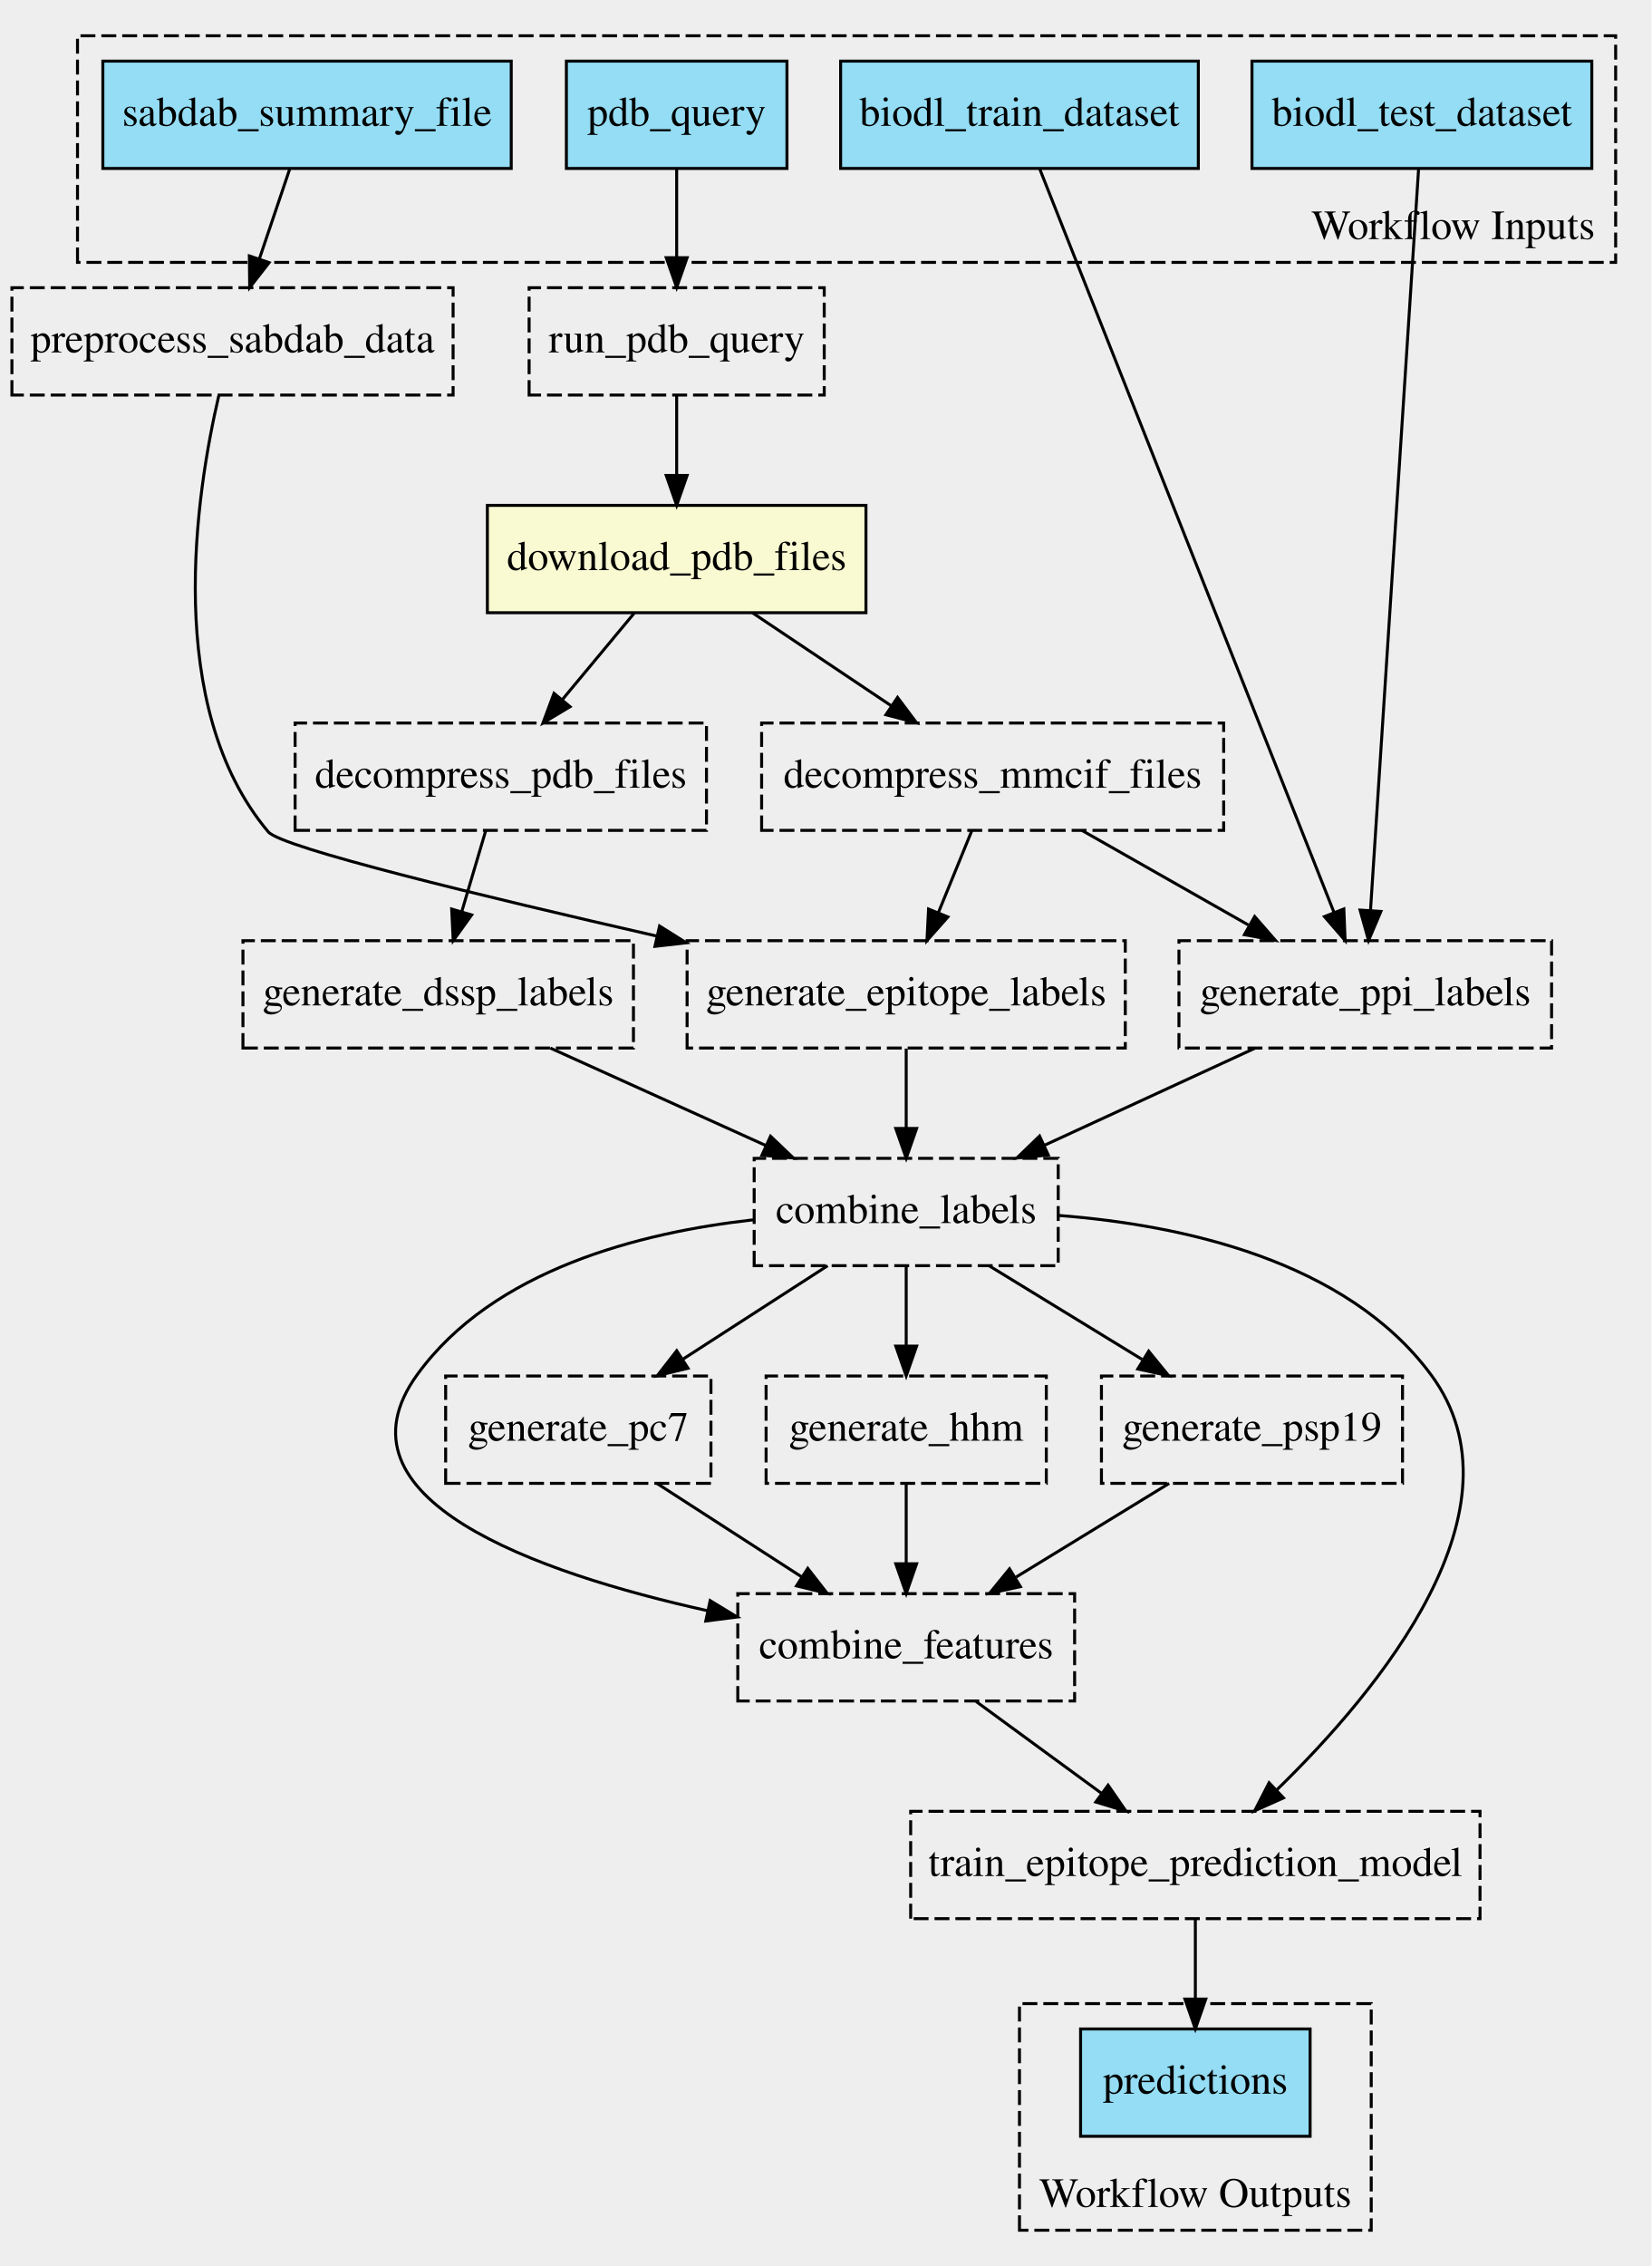
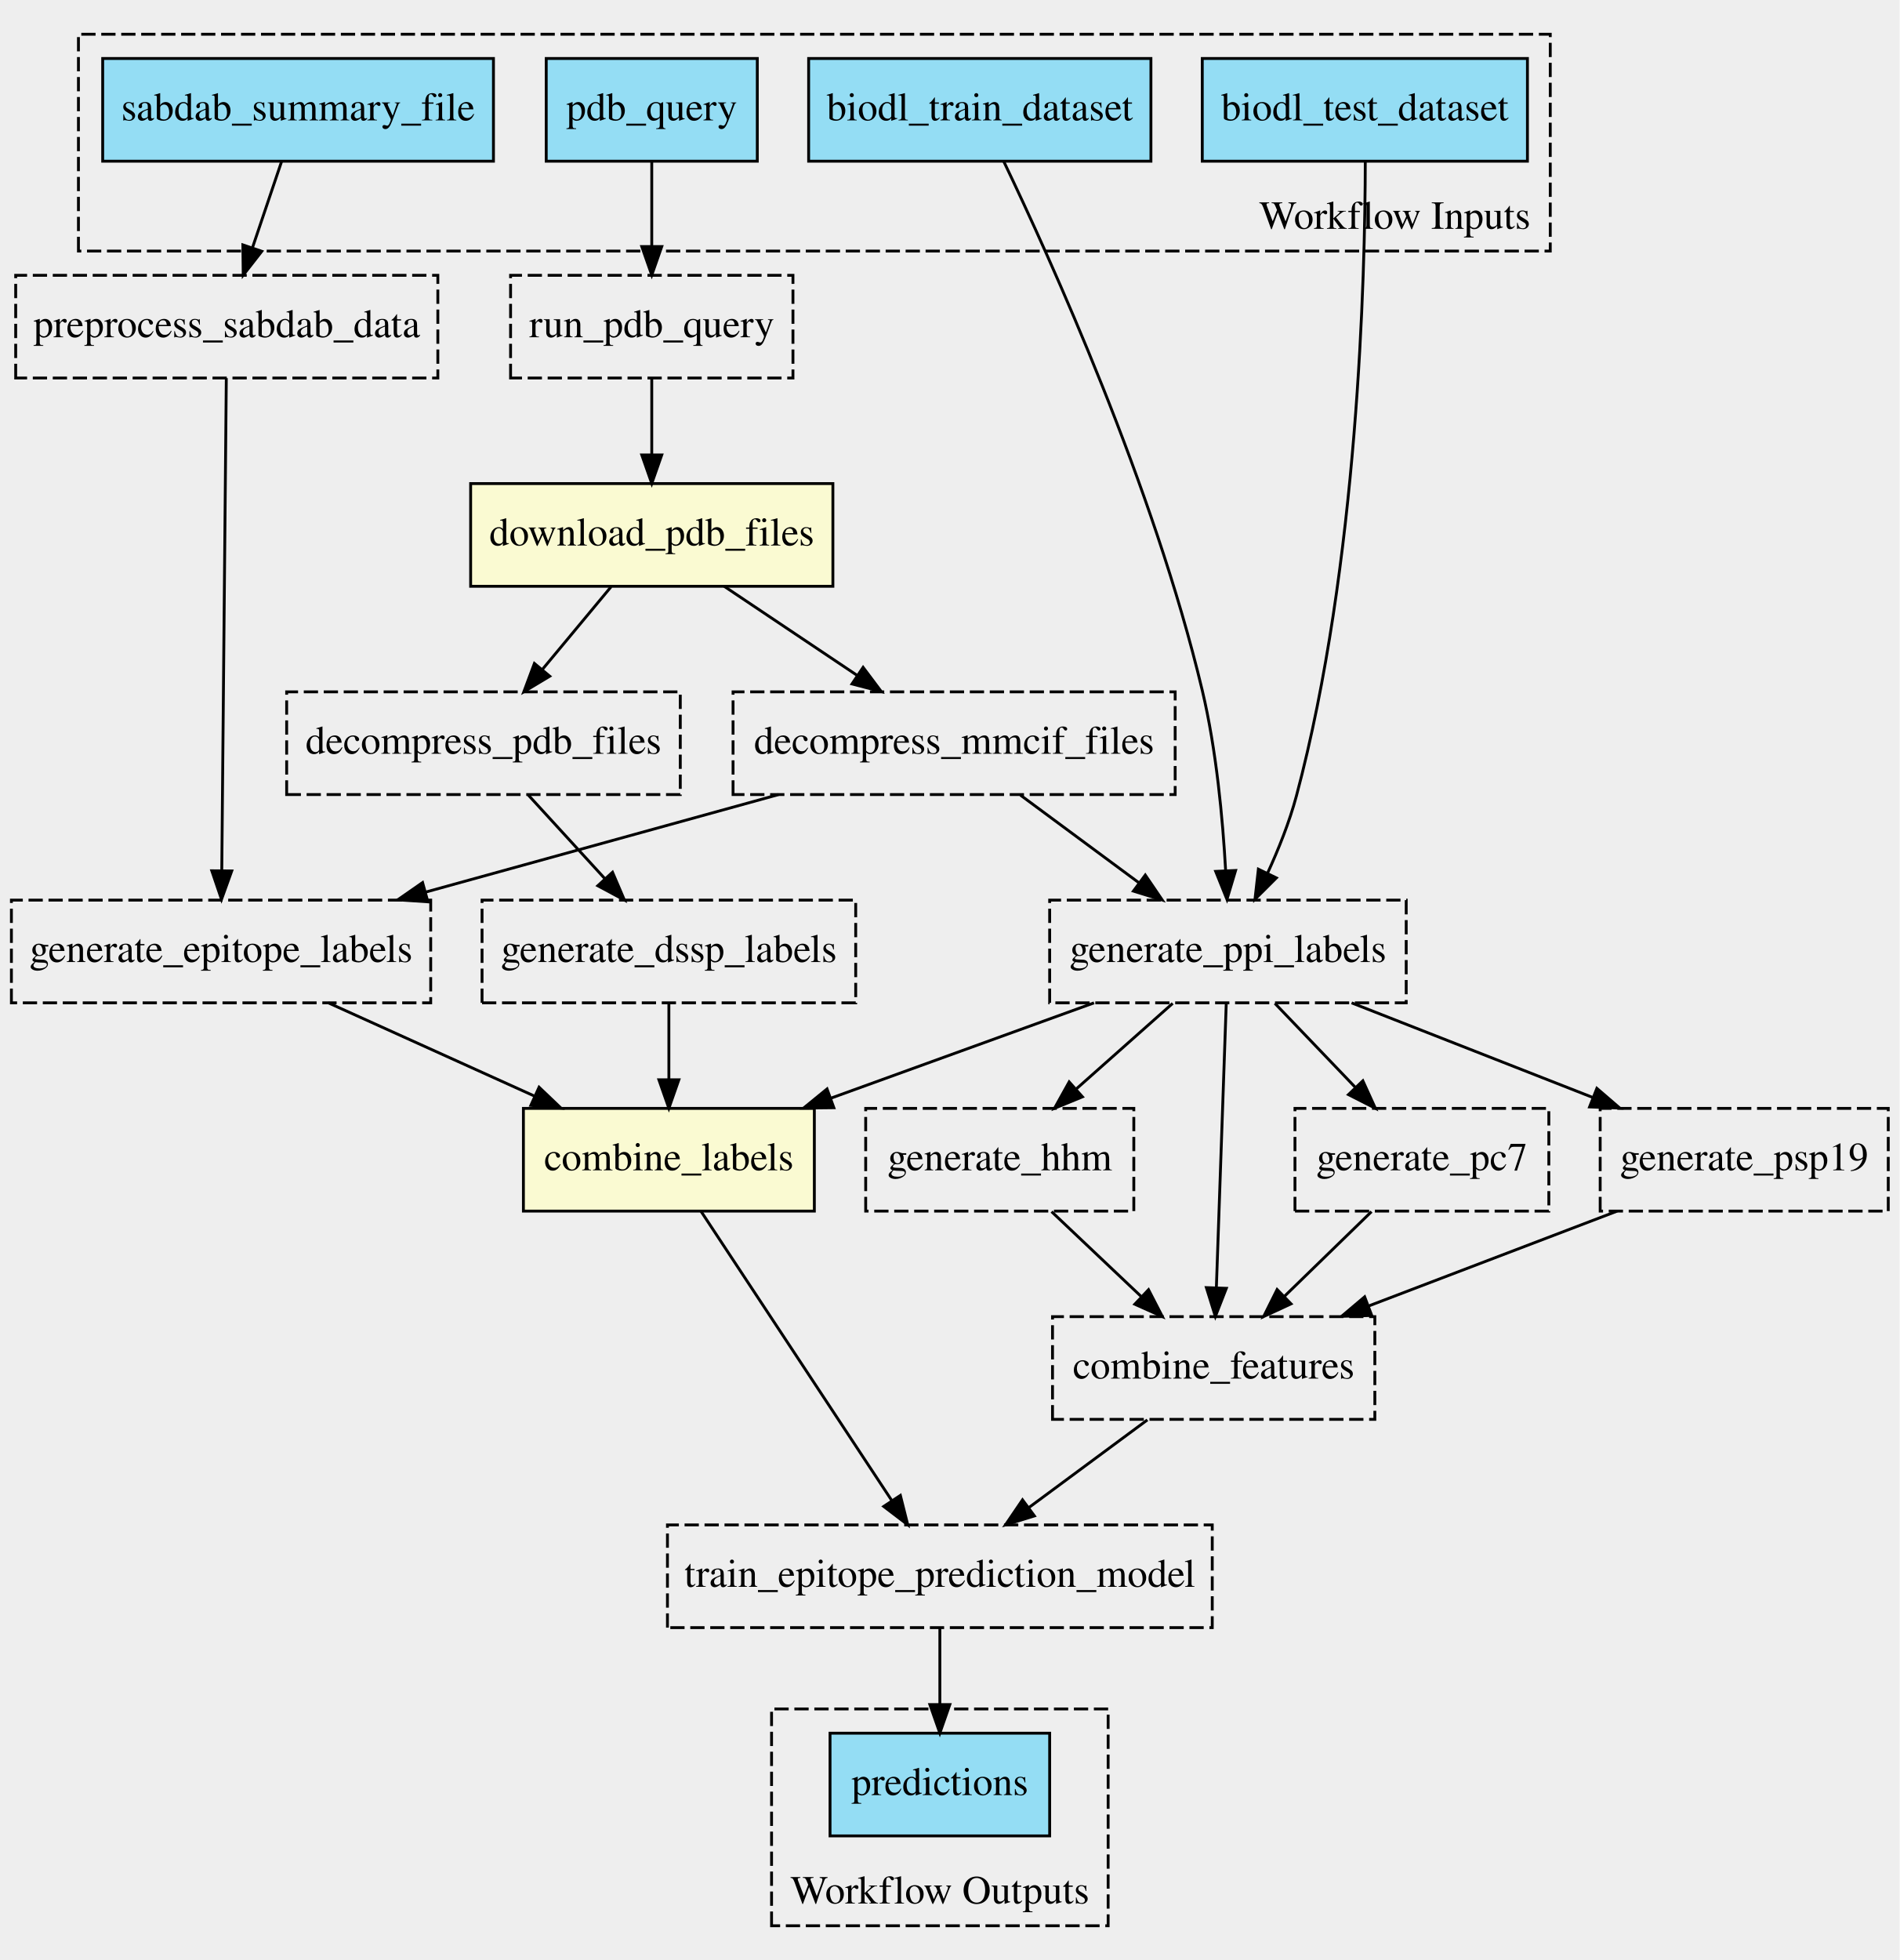
- <svg xmlns="http://www.w3.org/2000/svg" width="554pt" height="760pt" viewBox="0.00 0.00 554.00 760.00">
-   <g id="graph0" class="graph" transform="scale(1 1) rotate(0) translate(4 756)">
-     <polygon fill="#eeeeee" stroke="transparent" points="-4,4 -4,-756 550,-756 550,4 -4,4" />
+ <svg xmlns="http://www.w3.org/2000/svg" width="666pt" height="687pt" viewBox="0.00 0.00 666.00 687.00">
+   <g id="graph0" class="graph" transform="scale(1 1) rotate(0) translate(4 683)">
+     <polygon fill="#eeeeee" stroke="transparent" points="-4,4 -4,-683 662,-683 662,4 -4,4" />
    <g id="clust1" class="cluster">
-       <polygon fill="#eeeeee" stroke="black" stroke-dasharray="5,2" points="22,-668 22,-744 538,-744 538,-668 22,-668" />
-       <text text-anchor="middle" x="483.5" y="-675.8" font-family="Times,serif" font-size="14.00">Workflow Inputs</text>
+       <polygon fill="#eeeeee" stroke="black" stroke-dasharray="5,2" points="23.5,-595 23.5,-671 539.5,-671 539.5,-595 23.5,-595" />
+       <text text-anchor="middle" x="485" y="-602.8" font-family="Times,serif" font-size="14.00">Workflow Inputs</text>
    </g>
    <g id="clust2" class="cluster">
-       <polygon fill="#eeeeee" stroke="black" stroke-dasharray="5,2" points="338,-8 338,-84 456,-84 456,-8 338,-8" />
-       <text text-anchor="middle" x="397" y="-15.8" font-family="Times,serif" font-size="14.00">Workflow Outputs</text>
+       <polygon fill="#eeeeee" stroke="black" stroke-dasharray="5,2" points="266.5,-8 266.5,-84 384.5,-84 384.5,-8 266.5,-8" />
+       <text text-anchor="middle" x="325.5" y="-15.8" font-family="Times,serif" font-size="14.00">Workflow Outputs</text>
    </g>
    <g id="node1" class="node">
-       <polygon fill="none" stroke="black" stroke-dasharray="5,2" points="365.5,-258.5 365.5,-294.5 466.5,-294.5 466.5,-258.5 365.5,-258.5" />
-       <text text-anchor="middle" x="416" y="-272.8" font-family="Times,serif" font-size="14.00">generate_psp19</text>
+       <polygon fill="none" stroke="black" stroke-dasharray="5,2" points="450,-258.5 450,-294.5 539,-294.5 539,-258.5 450,-258.5" />
+       <text text-anchor="middle" x="494.5" y="-272.8" font-family="Times,serif" font-size="14.00">generate_pc7</text>
    </g>
    <g id="node2" class="node">
-       <polygon fill="none" stroke="black" stroke-dasharray="5,2" points="243.5,-185.5 243.5,-221.5 356.5,-221.5 356.5,-185.5 243.5,-185.5" />
-       <text text-anchor="middle" x="300" y="-199.8" font-family="Times,serif" font-size="14.00">combine_features</text>
+       <polygon fill="none" stroke="black" stroke-dasharray="5,2" points="365,-185.5 365,-221.5 478,-221.5 478,-185.5 365,-185.5" />
+       <text text-anchor="middle" x="421.5" y="-199.8" font-family="Times,serif" font-size="14.00">combine_features</text>
    </g>
    <g id="edge1" class="edge">
-       <path fill="none" stroke="black" d="M388.22,-258.49C372.83,-249.08 353.52,-237.26 336.88,-227.07" />
-       <polygon fill="black" stroke="black" points="338.32,-223.85 327.96,-221.61 334.66,-229.82 338.32,-223.85" />
+       <path fill="none" stroke="black" d="M476.83,-258.31C467.68,-249.42 456.36,-238.41 446.35,-228.67" />
+       <polygon fill="black" stroke="black" points="448.62,-225.99 439.01,-221.53 443.74,-231.01 448.62,-225.99" />
    </g>
    <g id="node14" class="node">
-       <polygon fill="none" stroke="black" stroke-dasharray="5,2" points="301.5,-112.5 301.5,-148.5 492.5,-148.5 492.5,-112.5 301.5,-112.5" />
-       <text text-anchor="middle" x="397" y="-126.8" font-family="Times,serif" font-size="14.00">train_epitope_prediction_model</text>
+       <polygon fill="none" stroke="black" stroke-dasharray="5,2" points="230,-112.5 230,-148.5 421,-148.5 421,-112.5 230,-112.5" />
+       <text text-anchor="middle" x="325.5" y="-126.8" font-family="Times,serif" font-size="14.00">train_epitope_prediction_model</text>
    </g>
    <g id="edge18" class="edge">
-       <path fill="none" stroke="black" d="M323.48,-185.31C336.11,-176.07 351.86,-164.54 365.53,-154.53" />
-       <polygon fill="black" stroke="black" points="367.73,-157.26 373.74,-148.53 363.6,-151.61 367.73,-157.26" />
+       <path fill="none" stroke="black" d="M398.26,-185.31C385.76,-176.07 370.18,-164.54 356.64,-154.53" />
+       <polygon fill="black" stroke="black" points="358.65,-151.66 348.52,-148.53 354.48,-157.29 358.65,-151.66" />
    </g>
    <g id="node3" class="node">
-       <polygon fill="none" stroke="black" stroke-dasharray="5,2" points="249,-331.5 249,-367.5 351,-367.5 351,-331.5 249,-331.5" />
-       <text text-anchor="middle" x="300" y="-345.8" font-family="Times,serif" font-size="14.00">combine_labels</text>
+       <polygon fill="none" stroke="black" stroke-dasharray="5,2" points="557,-258.5 557,-294.5 658,-294.5 658,-258.5 557,-258.5" />
+       <text text-anchor="middle" x="607.5" y="-272.8" font-family="Times,serif" font-size="14.00">generate_psp19</text>
+     </g>
+     <g id="edge2" class="edge">
+       <path fill="none" stroke="black" d="M562.95,-258.49C536.8,-248.51 503.56,-235.82 475.87,-225.26" />
+       <polygon fill="black" stroke="black" points="476.92,-221.91 466.33,-221.61 474.43,-228.45 476.92,-221.91" />
+     </g>
+     <g id="node4" class="node">
+       <polygon fill="none" stroke="black" stroke-dasharray="5,2" points="299.5,-258.5 299.5,-294.5 393.5,-294.5 393.5,-258.5 299.5,-258.5" />
+       <text text-anchor="middle" x="346.5" y="-272.8" font-family="Times,serif" font-size="14.00">generate_hhm</text>
+     </g>
+     <g id="edge3" class="edge">
+       <path fill="none" stroke="black" d="M364.66,-258.31C374.05,-249.42 385.68,-238.41 395.97,-228.67" />
+       <polygon fill="black" stroke="black" points="398.66,-230.95 403.51,-221.53 393.84,-225.86 398.66,-230.95" />
+     </g>
+     <g id="node5" class="node">
+       <polygon fill="none" stroke="black" stroke-dasharray="5,2" points="364,-331.5 364,-367.5 489,-367.5 489,-331.5 364,-331.5" />
+       <text text-anchor="middle" x="426.5" y="-345.8" font-family="Times,serif" font-size="14.00">generate_ppi_labels</text>
+     </g>
+     <g id="edge15" class="edge">
+       <path fill="none" stroke="black" d="M442.96,-331.31C451.4,-322.5 461.82,-311.63 471.08,-301.96" />
+       <polygon fill="black" stroke="black" points="473.8,-304.17 478.19,-294.53 468.75,-299.33 473.8,-304.17" />
+     </g>
+     <g id="edge4" class="edge">
+       <path fill="none" stroke="black" d="M425.91,-331.42C425.05,-306.84 423.47,-261.25 422.45,-231.93" />
+       <polygon fill="black" stroke="black" points="425.94,-231.43 422.09,-221.56 418.94,-231.68 425.94,-231.43" />
    </g>
    <g id="edge17" class="edge">
-       <path fill="none" stroke="black" d="M327.78,-331.49C343.17,-322.08 362.48,-310.26 379.12,-300.07" />
-       <polygon fill="black" stroke="black" points="381.34,-302.82 388.04,-294.61 377.68,-296.85 381.34,-302.82" />
-     </g>
-     <g id="edge2" class="edge">
-       <path fill="none" stroke="black" d="M248.62,-346.87C210.73,-342.64 161.5,-330.15 136,-295 105.76,-253.32 175.67,-228.58 233.41,-215.77" />
-       <polygon fill="black" stroke="black" points="234.23,-219.17 243.28,-213.66 232.77,-212.32 234.23,-219.17" />
-     </g>
-     <g id="node4" class="node">
-       <polygon fill="none" stroke="black" stroke-dasharray="5,2" points="145.5,-258.5 145.5,-294.5 234.5,-294.5 234.5,-258.5 145.5,-258.5" />
-       <text text-anchor="middle" x="190" y="-272.8" font-family="Times,serif" font-size="14.00">generate_pc7</text>
-     </g>
-     <g id="edge15" class="edge">
-       <path fill="none" stroke="black" d="M273.65,-331.49C259.07,-322.08 240.75,-310.26 224.98,-300.07" />
-       <polygon fill="black" stroke="black" points="226.81,-297.1 216.51,-294.61 223.02,-302.98 226.81,-297.1" />
-     </g>
-     <g id="node5" class="node">
-       <polygon fill="none" stroke="black" stroke-dasharray="5,2" points="253,-258.5 253,-294.5 347,-294.5 347,-258.5 253,-258.5" />
-       <text text-anchor="middle" x="300" y="-272.8" font-family="Times,serif" font-size="14.00">generate_hhm</text>
+       <path fill="none" stroke="black" d="M469.85,-331.49C495.19,-321.56 527.36,-308.93 554.24,-298.39" />
+       <polygon fill="black" stroke="black" points="555.84,-301.52 563.87,-294.61 553.28,-295.01 555.84,-301.52" />
    </g>
    <g id="edge14" class="edge">
-       <path fill="none" stroke="black" d="M300,-331.31C300,-323.29 300,-313.55 300,-304.57" />
-       <polygon fill="black" stroke="black" points="303.5,-304.53 300,-294.53 296.5,-304.53 303.5,-304.53" />
+       <path fill="none" stroke="black" d="M407.13,-331.31C397.01,-322.33 384.46,-311.19 373.41,-301.39" />
+       <polygon fill="black" stroke="black" points="375.49,-298.55 365.69,-294.53 370.84,-303.78 375.49,-298.55" />
+     </g>
+     <g id="node6" class="node">
+       <polygon fill="lightgoldenrodyellow" stroke="black" points="179.5,-258.5 179.5,-294.5 281.5,-294.5 281.5,-258.5 179.5,-258.5" />
+       <text text-anchor="middle" x="230.5" y="-272.8" font-family="Times,serif" font-size="14.00">combine_labels</text>
+     </g>
+     <g id="edge5" class="edge">
+       <path fill="none" stroke="black" d="M379.55,-331.49C351.88,-321.47 316.66,-308.71 287.41,-298.12" />
+       <polygon fill="black" stroke="black" points="288.34,-294.73 277.74,-294.61 285.95,-301.31 288.34,-294.73" />
    </g>
    <g id="edge19" class="edge">
-       <path fill="none" stroke="black" d="M351.28,-348.34C392.32,-345.16 447.57,-333.36 476,-295 509.25,-250.14 458.68,-189.1 424.36,-155.73" />
-       <polygon fill="black" stroke="black" points="426.56,-153 416.89,-148.66 421.74,-158.08 426.56,-153" />
-     </g>
-     <g id="edge3" class="edge">
-       <path fill="none" stroke="black" d="M216.35,-258.49C230.93,-249.08 249.25,-237.26 265.02,-227.07" />
-       <polygon fill="black" stroke="black" points="266.98,-229.98 273.49,-221.61 263.19,-224.1 266.98,-229.98" />
-     </g>
-     <g id="edge4" class="edge">
-       <path fill="none" stroke="black" d="M300,-258.31C300,-250.29 300,-240.55 300,-231.57" />
-       <polygon fill="black" stroke="black" points="303.5,-231.53 300,-221.53 296.5,-231.53 303.5,-231.53" />
-     </g>
-     <g id="node6" class="node">
-       <polygon fill="none" stroke="black" stroke-dasharray="5,2" points="77.5,-404.5 77.5,-440.5 208.5,-440.5 208.5,-404.5 77.5,-404.5" />
-       <text text-anchor="middle" x="143" y="-418.8" font-family="Times,serif" font-size="14.00">generate_dssp_labels</text>
-     </g>
-     <g id="edge5" class="edge">
-       <path fill="none" stroke="black" d="M180.61,-404.49C202.29,-394.69 229.76,-382.27 252.88,-371.81" />
-       <polygon fill="black" stroke="black" points="254.49,-374.92 262.16,-367.61 251.6,-368.55 254.49,-374.92" />
+       <path fill="none" stroke="black" d="M241.77,-258.42C258.34,-233.3 289.39,-186.23 308.67,-157.01" />
+       <polygon fill="black" stroke="black" points="311.66,-158.84 314.24,-148.56 305.82,-154.98 311.66,-158.84" />
    </g>
    <g id="node7" class="node">
-       <polygon fill="none" stroke="black" stroke-dasharray="5,2" points="226.5,-404.5 226.5,-440.5 373.5,-440.5 373.5,-404.5 226.5,-404.5" />
-       <text text-anchor="middle" x="300" y="-418.8" font-family="Times,serif" font-size="14.00">generate_epitope_labels</text>
+       <polygon fill="none" stroke="black" stroke-dasharray="5,2" points="0,-331.5 0,-367.5 147,-367.5 147,-331.5 0,-331.5" />
+       <text text-anchor="middle" x="73.5" y="-345.8" font-family="Times,serif" font-size="14.00">generate_epitope_labels</text>
    </g>
    <g id="edge6" class="edge">
-       <path fill="none" stroke="black" d="M300,-404.31C300,-396.29 300,-386.55 300,-377.57" />
-       <polygon fill="black" stroke="black" points="303.5,-377.53 300,-367.53 296.5,-377.53 303.5,-377.53" />
+       <path fill="none" stroke="black" d="M111.11,-331.49C132.79,-321.69 160.26,-309.27 183.38,-298.81" />
+       <polygon fill="black" stroke="black" points="184.99,-301.92 192.66,-294.61 182.1,-295.55 184.99,-301.92" />
    </g>
    <g id="node8" class="node">
-       <polygon fill="none" stroke="black" stroke-dasharray="5,2" points="391.5,-404.5 391.5,-440.5 516.5,-440.5 516.5,-404.5 391.5,-404.5" />
-       <text text-anchor="middle" x="454" y="-418.8" font-family="Times,serif" font-size="14.00">generate_ppi_labels</text>
+       <polygon fill="none" stroke="black" stroke-dasharray="5,2" points="165,-331.5 165,-367.5 296,-367.5 296,-331.5 165,-331.5" />
+       <text text-anchor="middle" x="230.5" y="-345.8" font-family="Times,serif" font-size="14.00">generate_dssp_labels</text>
    </g>
    <g id="edge7" class="edge">
-       <path fill="none" stroke="black" d="M417.11,-404.49C395.84,-394.69 368.9,-382.27 346.22,-371.81" />
-       <polygon fill="black" stroke="black" points="347.67,-368.62 337.12,-367.61 344.74,-374.98 347.67,-368.62" />
+       <path fill="none" stroke="black" d="M230.5,-331.31C230.5,-323.29 230.5,-313.55 230.5,-304.57" />
+       <polygon fill="black" stroke="black" points="234,-304.53 230.5,-294.53 227,-304.53 234,-304.53" />
    </g>
    <g id="node9" class="node">
-       <polygon fill="lightgoldenrodyellow" stroke="black" points="159.5,-550.5 159.5,-586.5 286.5,-586.5 286.5,-550.5 159.5,-550.5" />
-       <text text-anchor="middle" x="223" y="-564.8" font-family="Times,serif" font-size="14.00">download_pdb_files</text>
+       <polygon fill="lightgoldenrodyellow" stroke="black" points="161,-477.5 161,-513.5 288,-513.5 288,-477.5 161,-477.5" />
+       <text text-anchor="middle" x="224.5" y="-491.8" font-family="Times,serif" font-size="14.00">download_pdb_files</text>
    </g>
    <g id="node10" class="node">
-       <polygon fill="none" stroke="black" stroke-dasharray="5,2" points="251.5,-477.5 251.5,-513.5 406.5,-513.5 406.5,-477.5 251.5,-477.5" />
-       <text text-anchor="middle" x="329" y="-491.8" font-family="Times,serif" font-size="14.00">decompress_mmcif_files</text>
+       <polygon fill="none" stroke="black" stroke-dasharray="5,2" points="253,-404.5 253,-440.5 408,-440.5 408,-404.5 253,-404.5" />
+       <text text-anchor="middle" x="330.5" y="-418.8" font-family="Times,serif" font-size="14.00">decompress_mmcif_files</text>
    </g>
    <g id="edge8" class="edge">
-       <path fill="none" stroke="black" d="M248.39,-550.49C262.32,-541.17 279.77,-529.47 294.87,-519.36" />
-       <polygon fill="black" stroke="black" points="297.09,-522.09 303.45,-513.61 293.19,-516.27 297.09,-522.09" />
+       <path fill="none" stroke="black" d="M249.89,-477.49C263.82,-468.17 281.27,-456.47 296.37,-446.36" />
+       <polygon fill="black" stroke="black" points="298.59,-449.09 304.95,-440.61 294.69,-443.27 298.59,-449.09" />
    </g>
    <g id="node11" class="node">
-       <polygon fill="none" stroke="black" stroke-dasharray="5,2" points="95,-477.5 95,-513.5 233,-513.5 233,-477.5 95,-477.5" />
-       <text text-anchor="middle" x="164" y="-491.8" font-family="Times,serif" font-size="14.00">decompress_pdb_files</text>
+       <polygon fill="none" stroke="black" stroke-dasharray="5,2" points="96.5,-404.5 96.5,-440.5 234.5,-440.5 234.5,-404.5 96.5,-404.5" />
+       <text text-anchor="middle" x="165.5" y="-418.8" font-family="Times,serif" font-size="14.00">decompress_pdb_files</text>
    </g>
    <g id="edge9" class="edge">
-       <path fill="none" stroke="black" d="M208.72,-550.31C201.47,-541.59 192.54,-530.84 184.56,-521.25" />
-       <polygon fill="black" stroke="black" points="187.23,-518.98 178.15,-513.53 181.85,-523.46 187.23,-518.98" />
+       <path fill="none" stroke="black" d="M210.22,-477.31C202.97,-468.59 194.04,-457.84 186.06,-448.25" />
+       <polygon fill="black" stroke="black" points="188.73,-445.98 179.65,-440.53 183.35,-450.46 188.73,-445.98" />
+     </g>
+     <g id="edge16" class="edge">
+       <path fill="none" stroke="black" d="M353.74,-404.31C366.24,-395.07 381.82,-383.54 395.36,-373.53" />
+       <polygon fill="black" stroke="black" points="397.52,-376.29 403.48,-367.53 393.35,-370.66 397.52,-376.29" />
+     </g>
+     <g id="edge12" class="edge">
+       <path fill="none" stroke="black" d="M268.94,-404.49C231.71,-394.21 184.07,-381.05 145.14,-370.29" />
+       <polygon fill="black" stroke="black" points="146.02,-366.9 135.45,-367.61 144.15,-373.65 146.02,-366.9" />
+     </g>
+     <g id="edge11" class="edge">
+       <path fill="none" stroke="black" d="M181.23,-404.31C189.3,-395.5 199.26,-384.63 208.11,-374.96" />
+       <polygon fill="black" stroke="black" points="210.74,-377.27 214.91,-367.53 205.58,-372.54 210.74,-377.27" />
+     </g>
+     <g id="node12" class="node">
+       <polygon fill="none" stroke="black" stroke-dasharray="5,2" points="175,-550.5 175,-586.5 274,-586.5 274,-550.5 175,-550.5" />
+       <text text-anchor="middle" x="224.5" y="-564.8" font-family="Times,serif" font-size="14.00">run_pdb_query</text>
+     </g>
+     <g id="edge10" class="edge">
+       <path fill="none" stroke="black" d="M224.5,-550.31C224.5,-542.29 224.5,-532.55 224.5,-523.57" />
+       <polygon fill="black" stroke="black" points="228,-523.53 224.5,-513.53 221,-523.53 228,-523.53" />
+     </g>
+     <g id="node13" class="node">
+       <polygon fill="none" stroke="black" stroke-dasharray="5,2" points="1.5,-550.5 1.5,-586.5 149.5,-586.5 149.5,-550.5 1.5,-550.5" />
+       <text text-anchor="middle" x="75.5" y="-564.8" font-family="Times,serif" font-size="14.00">preprocess_sabdab_data</text>
    </g>
    <g id="edge13" class="edge">
-       <path fill="none" stroke="black" d="M321.98,-477.31C318.63,-469.12 314.55,-459.12 310.82,-449.98" />
-       <polygon fill="black" stroke="black" points="313.98,-448.46 306.96,-440.53 307.5,-451.11 313.98,-448.46" />
-     </g>
-     <g id="edge16" class="edge">
-       <path fill="none" stroke="black" d="M358.94,-477.49C375.67,-467.99 396.72,-456.04 414.75,-445.79" />
-       <polygon fill="black" stroke="black" points="416.9,-448.6 423.87,-440.61 413.45,-442.51 416.9,-448.6" />
-     </g>
-     <g id="edge11" class="edge">
-       <path fill="none" stroke="black" d="M158.92,-477.31C156.52,-469.2 153.6,-459.34 150.92,-450.28" />
-       <polygon fill="black" stroke="black" points="154.23,-449.13 148.04,-440.53 147.52,-451.11 154.23,-449.13" />
-     </g>
-     <g id="node12" class="node">
-       <polygon fill="none" stroke="black" stroke-dasharray="5,2" points="173.5,-623.5 173.5,-659.5 272.5,-659.5 272.5,-623.5 173.5,-623.5" />
-       <text text-anchor="middle" x="223" y="-637.8" font-family="Times,serif" font-size="14.00">run_pdb_query</text>
-     </g>
-     <g id="edge10" class="edge">
-       <path fill="none" stroke="black" d="M223,-623.31C223,-615.29 223,-605.55 223,-596.57" />
-       <polygon fill="black" stroke="black" points="226.5,-596.53 223,-586.53 219.5,-596.53 226.5,-596.53" />
-     </g>
-     <g id="node13" class="node">
-       <polygon fill="none" stroke="black" stroke-dasharray="5,2" points="0,-623.5 0,-659.5 148,-659.5 148,-623.5 0,-623.5" />
-       <text text-anchor="middle" x="74" y="-637.8" font-family="Times,serif" font-size="14.00">preprocess_sabdab_data</text>
-     </g>
-     <g id="edge12" class="edge">
-       <path fill="none" stroke="black" d="M69.4,-623.3C61.77,-590.62 50.63,-519.03 86,-477 90.46,-471.7 158.19,-455.31 216.27,-442.06" />
-       <polygon fill="black" stroke="black" points="217.26,-445.42 226.24,-439.79 215.71,-438.6 217.26,-445.42" />
+       <path fill="none" stroke="black" d="M75.34,-550.47C75,-513.01 74.17,-423.18 73.75,-377.76" />
+       <polygon fill="black" stroke="black" points="77.25,-377.72 73.66,-367.75 70.25,-377.78 77.25,-377.72" />
    </g>
    <g id="node19" class="node">
-       <polygon fill="#94ddf4" stroke="black" points="358.5,-39.5 358.5,-75.5 435.5,-75.5 435.5,-39.5 358.5,-39.5" />
-       <text text-anchor="middle" x="397" y="-53.8" font-family="Times,serif" font-size="14.00">predictions</text>
+       <polygon fill="#94ddf4" stroke="black" points="287,-39.5 287,-75.5 364,-75.5 364,-39.5 287,-39.5" />
+       <text text-anchor="middle" x="325.5" y="-53.8" font-family="Times,serif" font-size="14.00">predictions</text>
    </g>
    <g id="edge24" class="edge">
-       <path fill="none" stroke="black" d="M397,-112.31C397,-104.29 397,-94.55 397,-85.57" />
-       <polygon fill="black" stroke="black" points="400.5,-85.53 397,-75.53 393.5,-85.53 400.5,-85.53" />
+       <path fill="none" stroke="black" d="M325.5,-112.31C325.5,-104.29 325.5,-94.55 325.5,-85.57" />
+       <polygon fill="black" stroke="black" points="329,-85.53 325.5,-75.53 322,-85.53 329,-85.53" />
    </g>
    <g id="node15" class="node">
-       <polygon fill="#94ddf4" stroke="black" points="416,-699.5 416,-735.5 530,-735.5 530,-699.5 416,-699.5" />
-       <text text-anchor="middle" x="473" y="-713.8" font-family="Times,serif" font-size="14.00">biodl_test_dataset</text>
+       <polygon fill="#94ddf4" stroke="black" points="417.5,-626.5 417.5,-662.5 531.5,-662.5 531.5,-626.5 417.5,-626.5" />
+       <text text-anchor="middle" x="474.5" y="-640.8" font-family="Times,serif" font-size="14.00">biodl_test_dataset</text>
    </g>
    <g id="edge20" class="edge">
-       <path fill="none" stroke="black" d="M471.9,-699.48C468.74,-650.73 459.63,-510.26 455.76,-450.7" />
-       <polygon fill="black" stroke="black" points="459.25,-450.32 455.11,-440.57 452.26,-450.77 459.25,-450.32" />
+       <path fill="none" stroke="black" d="M474.65,-626.32C474.6,-586.52 472.16,-485.15 450.5,-404 448.06,-394.85 444.22,-385.29 440.33,-376.82" />
+       <polygon fill="black" stroke="black" points="443.48,-375.29 435.98,-367.81 437.17,-378.34 443.48,-375.29" />
    </g>
    <g id="node16" class="node">
-       <polygon fill="#94ddf4" stroke="black" points="278,-699.5 278,-735.5 398,-735.5 398,-699.5 278,-699.5" />
-       <text text-anchor="middle" x="338" y="-713.8" font-family="Times,serif" font-size="14.00">biodl_train_dataset</text>
+       <polygon fill="#94ddf4" stroke="black" points="279.5,-626.5 279.5,-662.5 399.5,-662.5 399.5,-626.5 279.5,-626.5" />
+       <text text-anchor="middle" x="339.5" y="-640.8" font-family="Times,serif" font-size="14.00">biodl_train_dataset</text>
    </g>
    <g id="edge21" class="edge">
-       <path fill="none" stroke="black" d="M344.74,-699.48C364.12,-650.53 420.12,-509.09 443.52,-449.97" />
-       <polygon fill="black" stroke="black" points="446.82,-451.15 447.24,-440.57 440.31,-448.58 446.82,-451.15" />
+       <path fill="none" stroke="black" d="M347.91,-626.4C364.33,-592.14 400.55,-512.29 417.5,-441 422.45,-420.17 424.68,-396.01 425.69,-377.89" />
+       <polygon fill="black" stroke="black" points="429.19,-377.89 426.16,-367.74 422.2,-377.57 429.19,-377.89" />
    </g>
    <g id="node17" class="node">
-       <polygon fill="#94ddf4" stroke="black" points="30.5,-699.5 30.5,-735.5 167.5,-735.5 167.5,-699.5 30.5,-699.5" />
-       <text text-anchor="middle" x="99" y="-713.8" font-family="Times,serif" font-size="14.00">sabdab_summary_file</text>
+       <polygon fill="#94ddf4" stroke="black" points="32,-626.5 32,-662.5 169,-662.5 169,-626.5 32,-626.5" />
+       <text text-anchor="middle" x="100.5" y="-640.8" font-family="Times,serif" font-size="14.00">sabdab_summary_file</text>
    </g>
    <g id="edge22" class="edge">
-       <path fill="none" stroke="black" d="M93.2,-699.34C90.17,-690.37 86.4,-679.2 83,-669.14" />
-       <polygon fill="black" stroke="black" points="86.28,-667.92 79.77,-659.57 79.65,-670.16 86.28,-667.92" />
+       <path fill="none" stroke="black" d="M94.7,-626.34C91.67,-617.37 87.9,-606.2 84.5,-596.14" />
+       <polygon fill="black" stroke="black" points="87.78,-594.92 81.27,-586.57 81.15,-597.16 87.78,-594.92" />
    </g>
    <g id="node18" class="node">
-       <polygon fill="#94ddf4" stroke="black" points="186,-699.5 186,-735.5 260,-735.5 260,-699.5 186,-699.5" />
-       <text text-anchor="middle" x="223" y="-713.8" font-family="Times,serif" font-size="14.00">pdb_query</text>
+       <polygon fill="#94ddf4" stroke="black" points="187.5,-626.5 187.5,-662.5 261.5,-662.5 261.5,-626.5 187.5,-626.5" />
+       <text text-anchor="middle" x="224.5" y="-640.8" font-family="Times,serif" font-size="14.00">pdb_query</text>
    </g>
    <g id="edge23" class="edge">
-       <path fill="none" stroke="black" d="M223,-699.34C223,-690.56 223,-679.66 223,-669.77" />
-       <polygon fill="black" stroke="black" points="226.5,-669.57 223,-659.57 219.5,-669.57 226.5,-669.57" />
+       <path fill="none" stroke="black" d="M224.5,-626.34C224.5,-617.56 224.5,-606.66 224.5,-596.77" />
+       <polygon fill="black" stroke="black" points="228,-596.57 224.5,-586.57 221,-596.57 228,-596.57" />
    </g>
  </g>
</svg>
